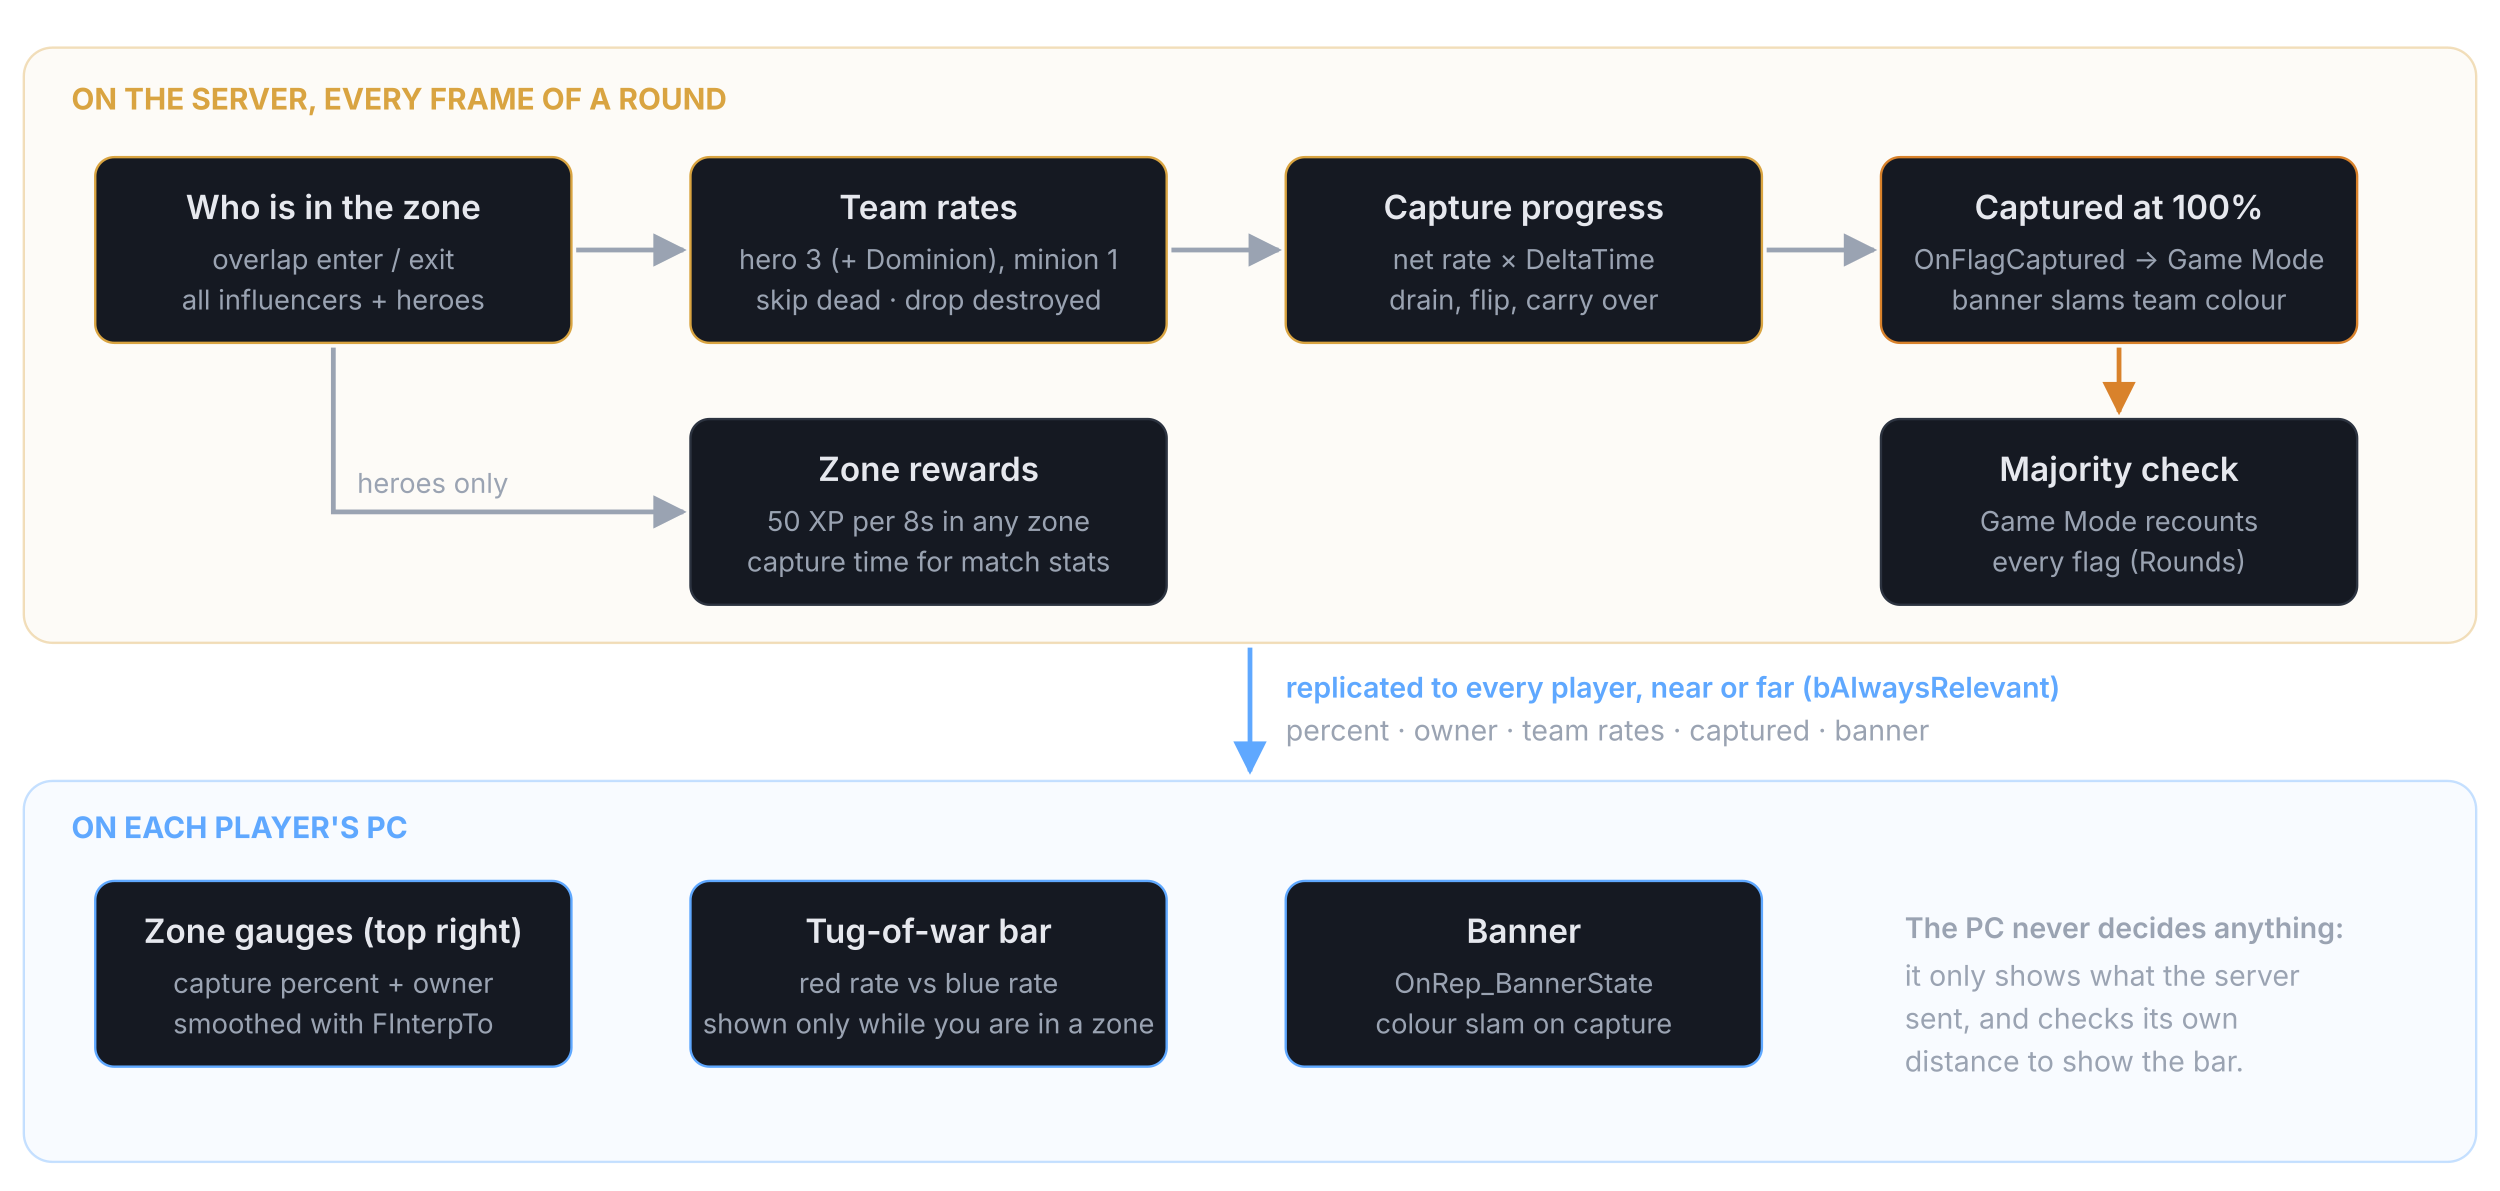
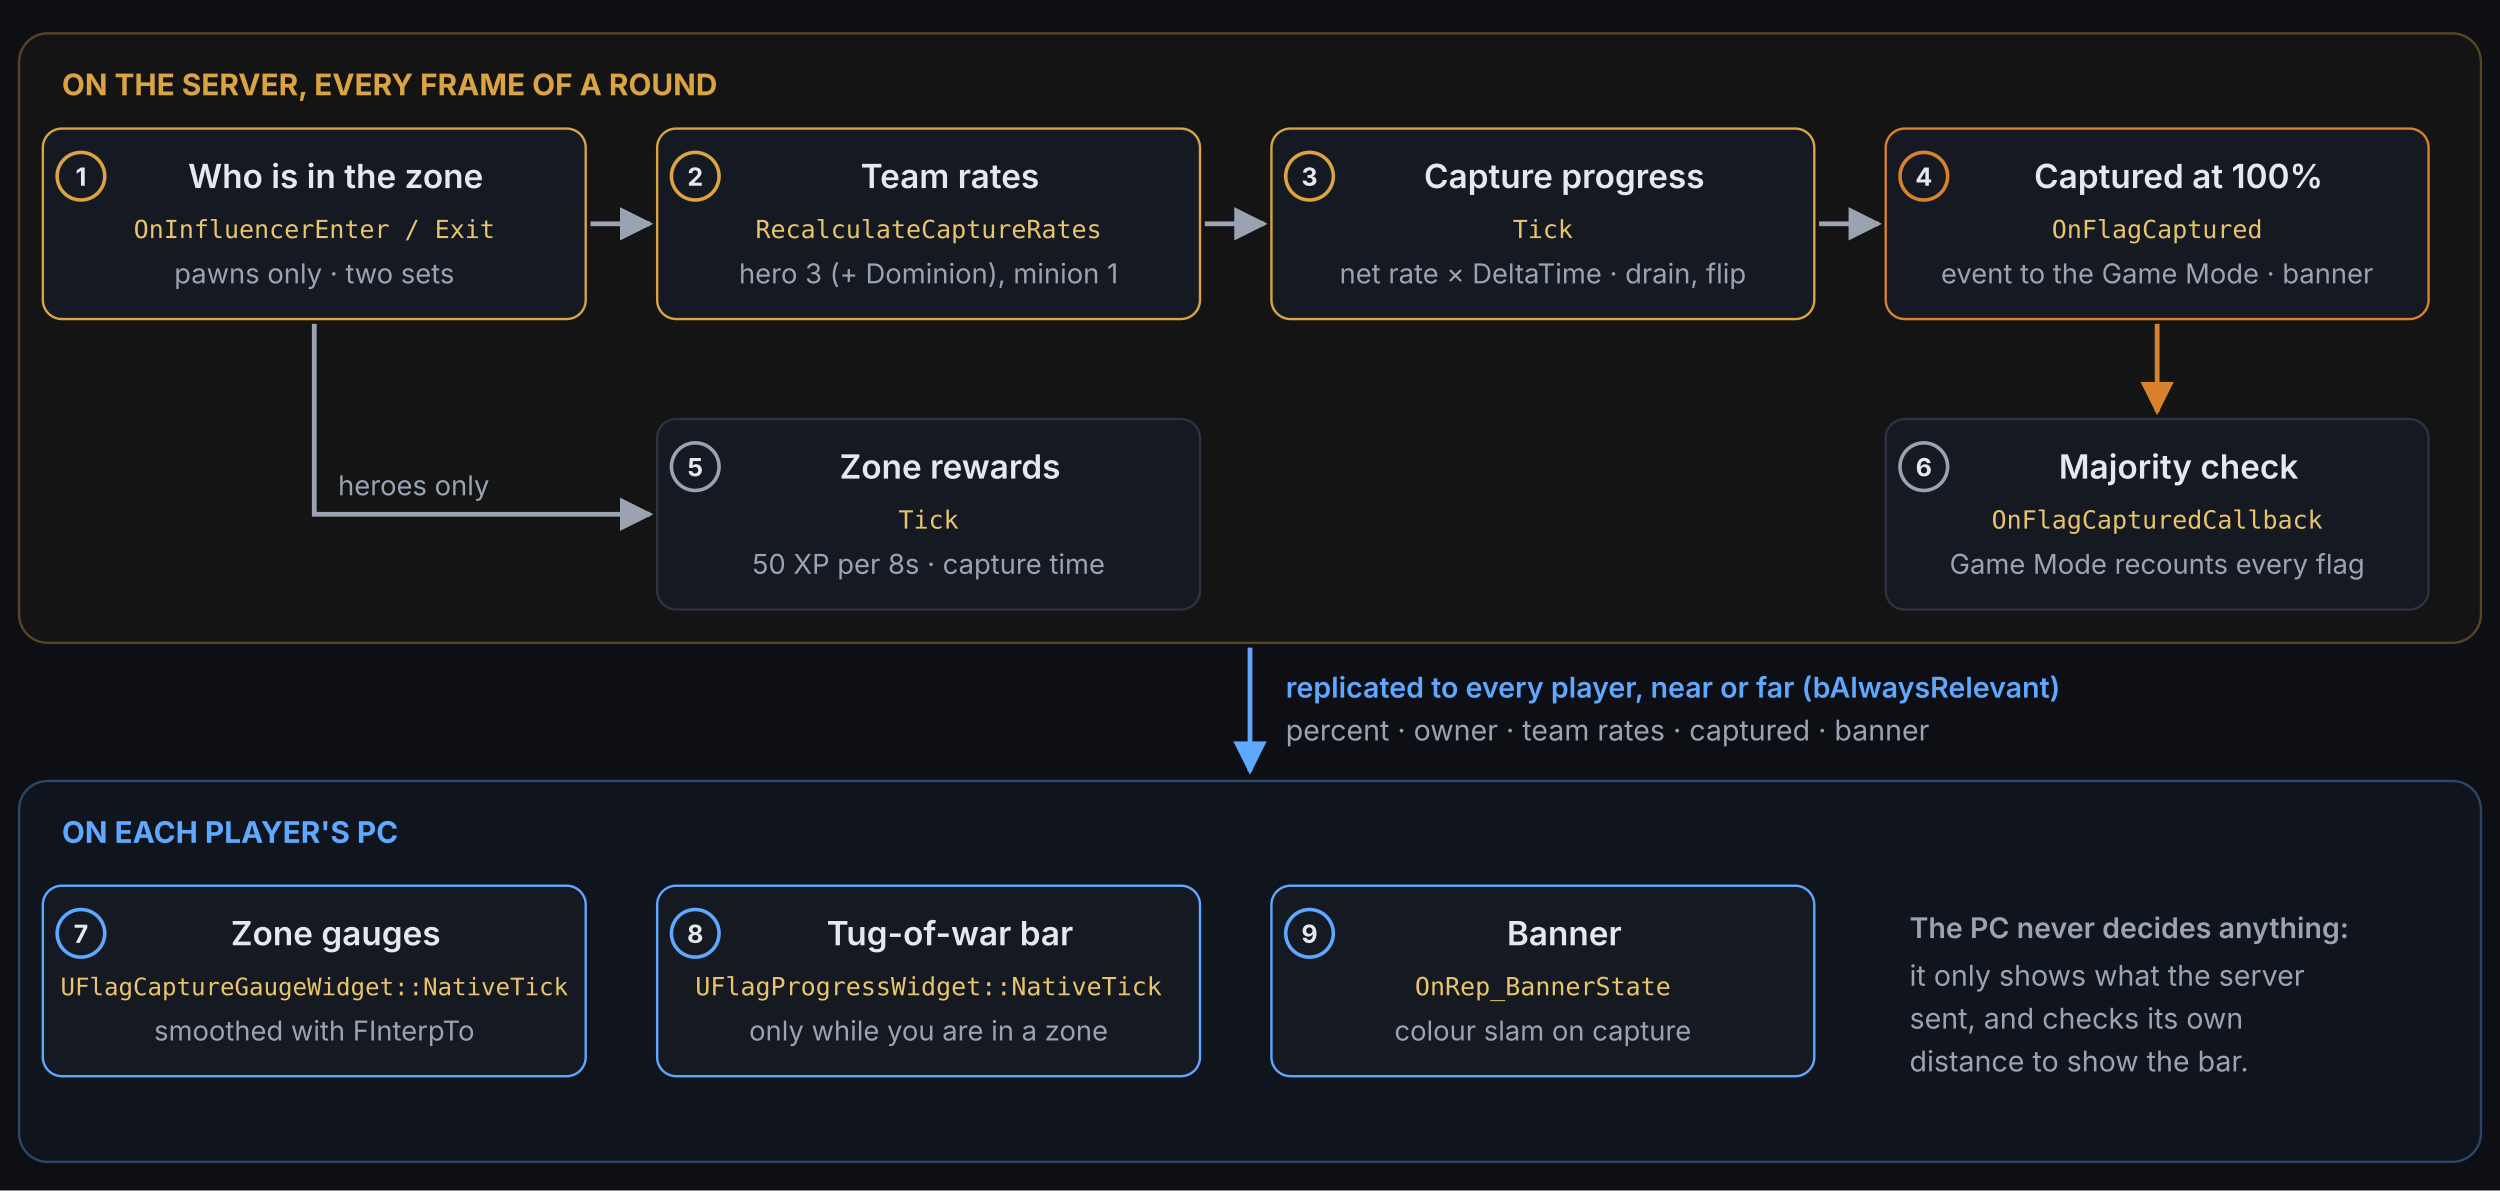
- <svg xmlns="http://www.w3.org/2000/svg" viewBox="0 0 1050 500" font-family="Inter, system-ui, Segoe UI, sans-serif" role="img" aria-label="Flag capture. On the server every frame: track who is in the zone, add up team rates with hero and minion weights, move capture progress by the net rate, and at 100 percent announce the capture to the Game Mode. Heroes in the zone earn XP. The flag replicates to every player, whose PCs show zone gauges, a tug-of-war bar and the banner.">
+ <svg xmlns="http://www.w3.org/2000/svg" viewBox="0 0 1050 500" font-family="Inter, system-ui, Segoe UI, sans-serif" role="img" aria-label="Flag capture in nine numbered steps. On the server every frame: 1 OnInfluencerEnter and Exit track who is in the zone, 2 RecalculateCaptureRates adds up team weights, 3 Tick moves capture progress, 4 at 100 percent OnFlagCaptured tells the Game Mode, 5 Tick also gives heroes in the zone XP and capture time, 6 OnFlagCapturedCallback recounts every flag. The flag replicates to every player, whose PCs show 7 the zone gauges, 8 the tug-of-war bar and 9 the banner. The table below lists every function.">
  <defs>
    <marker id="h9aa3b2" viewBox="0 0 10 10" refX="9" refY="5" markerWidth="7" markerHeight="7" orient="auto-start-reverse">
      <path d="M0 0 L10 5 L0 10 z" fill="#9aa3b2" />
    </marker>
    <marker id="hd9a441" viewBox="0 0 10 10" refX="9" refY="5" markerWidth="7" markerHeight="7" orient="auto-start-reverse">
      <path d="M0 0 L10 5 L0 10 z" fill="#d9a441" />
    </marker>
    <marker id="hd9822b" viewBox="0 0 10 10" refX="9" refY="5" markerWidth="7" markerHeight="7" orient="auto-start-reverse">
      <path d="M0 0 L10 5 L0 10 z" fill="#d9822b" />
    </marker>
    <marker id="h5fa8ff" viewBox="0 0 10 10" refX="9" refY="5" markerWidth="7" markerHeight="7" orient="auto-start-reverse">
      <path d="M0 0 L10 5 L0 10 z" fill="#5fa8ff" />
    </marker>
  </defs>
-   <rect x="10" y="20" width="1030" height="250" rx="12" fill="rgba(217,164,65,0.04)" stroke="rgba(217,164,65,0.35)" />
-   <text x="30" y="46" font-size="12.5" fill="#d9a441" font-weight="700" text-anchor="start">ON THE SERVER, EVERY FRAME OF A ROUND</text>
-   <rect x="40" y="66" width="200" height="78" rx="8" fill="#151922" stroke="#d9a441" />
-   <text x="140.0" y="92" font-size="14" fill="#e6e8ee" font-weight="600" text-anchor="middle">Who is in the zone</text>
-   <text x="140.0" y="113" font-size="11.5" fill="#9aa3b2" font-weight="400" text-anchor="middle">overlap enter / exit</text>
-   <text x="140.0" y="130" font-size="11.5" fill="#9aa3b2" font-weight="400" text-anchor="middle">all influencers + heroes</text>
-   <rect x="290" y="66" width="200" height="78" rx="8" fill="#151922" stroke="#d9a441" />
-   <text x="390.0" y="92" font-size="14" fill="#e6e8ee" font-weight="600" text-anchor="middle">Team rates</text>
-   <text x="390.0" y="113" font-size="11.5" fill="#9aa3b2" font-weight="400" text-anchor="middle">hero 3 (+ Dominion), minion 1</text>
-   <text x="390.0" y="130" font-size="11.5" fill="#9aa3b2" font-weight="400" text-anchor="middle">skip dead · drop destroyed</text>
-   <rect x="540" y="66" width="200" height="78" rx="8" fill="#151922" stroke="#d9a441" />
-   <text x="640.0" y="92" font-size="14" fill="#e6e8ee" font-weight="600" text-anchor="middle">Capture progress</text>
-   <text x="640.0" y="113" font-size="11.5" fill="#9aa3b2" font-weight="400" text-anchor="middle">net rate × DeltaTime</text>
-   <text x="640.0" y="130" font-size="11.5" fill="#9aa3b2" font-weight="400" text-anchor="middle">drain, flip, carry over</text>
-   <rect x="790" y="66" width="200" height="78" rx="8" fill="#151922" stroke="#d9822b" />
-   <text x="890.0" y="92" font-size="14" fill="#e6e8ee" font-weight="600" text-anchor="middle">Captured at 100%</text>
-   <text x="890.0" y="113" font-size="11.5" fill="#9aa3b2" font-weight="400" text-anchor="middle">OnFlagCaptured → Game Mode</text>
-   <text x="890.0" y="130" font-size="11.5" fill="#9aa3b2" font-weight="400" text-anchor="middle">banner slams team colour</text>
-   <path d="M242 105.0 L287 105.0" fill="none" stroke="#9aa3b2" stroke-width="2" marker-end="url(#h9aa3b2)" />
-   <path d="M492 105.0 L537 105.0" fill="none" stroke="#9aa3b2" stroke-width="2" marker-end="url(#h9aa3b2)" />
-   <path d="M742 105.0 L787 105.0" fill="none" stroke="#9aa3b2" stroke-width="2" marker-end="url(#h9aa3b2)" />
-   <rect x="290" y="176" width="200" height="78" rx="8" fill="#151922" stroke="#2c3340" />
-   <text x="390.0" y="202" font-size="14" fill="#e6e8ee" font-weight="600" text-anchor="middle">Zone rewards</text>
-   <text x="390.0" y="223" font-size="11.5" fill="#9aa3b2" font-weight="400" text-anchor="middle">50 XP per 8s in any zone</text>
-   <text x="390.0" y="240" font-size="11.5" fill="#9aa3b2" font-weight="400" text-anchor="middle">capture time for match stats</text>
-   <path d="M140.0 146 L140.0 215.0 L287 215.0" fill="none" stroke="#9aa3b2" stroke-width="2" marker-end="url(#h9aa3b2)" />
-   <text x="150.0" y="207.0" font-size="11.5" fill="#9aa3b2" font-weight="400" text-anchor="start">heroes only</text>
-   <rect x="790" y="176" width="200" height="78" rx="8" fill="#151922" stroke="#2c3340" />
-   <text x="890.0" y="202" font-size="14" fill="#e6e8ee" font-weight="600" text-anchor="middle">Majority check</text>
-   <text x="890.0" y="223" font-size="11.5" fill="#9aa3b2" font-weight="400" text-anchor="middle">Game Mode recounts</text>
-   <text x="890.0" y="240" font-size="11.5" fill="#9aa3b2" font-weight="400" text-anchor="middle">every flag (Rounds)</text>
-   <path d="M890.0 146 L890.0 173" fill="none" stroke="#d9822b" stroke-width="2" marker-end="url(#hd9822b)" />
+   <rect width="100%" height="100%" fill="#0d0f14" />
+   <rect x="8" y="14" width="1034" height="256" rx="12" fill="rgba(217,164,65,0.04)" stroke="rgba(217,164,65,0.35)" />
+   <text x="26" y="40" font-size="12.5" fill="#d9a441" font-weight="700" text-anchor="start">ON THE SERVER, EVERY FRAME OF A ROUND</text>
+   <rect x="18" y="54" width="228" height="80" rx="8" fill="#151922" stroke="#d9a441" />
+   <circle cx="34" cy="74" r="10" fill="none" stroke="#d9a441" stroke-width="1.5" />
+   <text x="34" y="78" font-size="10.5" fill="#e6e8ee" font-weight="700" text-anchor="middle">1</text>
+   <text x="141.0" y="79" font-size="14" fill="#e6e8ee" font-weight="600" text-anchor="middle">Who is in the zone</text>
+   <text x="132.0" y="100" font-size="10.5" fill="#e9c46a" font-weight="500" text-anchor="middle" font-family="JetBrains Mono, Consolas, monospace">OnInfluencerEnter / Exit</text>
+   <text x="132.0" y="119" font-size="11.5" fill="#9aa3b2" font-weight="400" text-anchor="middle">pawns only · two sets</text>
+   <rect x="276" y="54" width="228" height="80" rx="8" fill="#151922" stroke="#d9a441" />
+   <circle cx="292" cy="74" r="10" fill="none" stroke="#d9a441" stroke-width="1.5" />
+   <text x="292" y="78" font-size="10.5" fill="#e6e8ee" font-weight="700" text-anchor="middle">2</text>
+   <text x="399.0" y="79" font-size="14" fill="#e6e8ee" font-weight="600" text-anchor="middle">Team rates</text>
+   <text x="390.0" y="100" font-size="10.5" fill="#e9c46a" font-weight="500" text-anchor="middle" font-family="JetBrains Mono, Consolas, monospace">RecalculateCaptureRates</text>
+   <text x="390.0" y="119" font-size="11.5" fill="#9aa3b2" font-weight="400" text-anchor="middle">hero 3 (+ Dominion), minion 1</text>
+   <rect x="534" y="54" width="228" height="80" rx="8" fill="#151922" stroke="#d9a441" />
+   <circle cx="550" cy="74" r="10" fill="none" stroke="#d9a441" stroke-width="1.5" />
+   <text x="550" y="78" font-size="10.5" fill="#e6e8ee" font-weight="700" text-anchor="middle">3</text>
+   <text x="657.0" y="79" font-size="14" fill="#e6e8ee" font-weight="600" text-anchor="middle">Capture progress</text>
+   <text x="648.0" y="100" font-size="10.5" fill="#e9c46a" font-weight="500" text-anchor="middle" font-family="JetBrains Mono, Consolas, monospace">Tick</text>
+   <text x="648.0" y="119" font-size="11.5" fill="#9aa3b2" font-weight="400" text-anchor="middle">net rate × DeltaTime · drain, flip</text>
+   <rect x="792" y="54" width="228" height="80" rx="8" fill="#151922" stroke="#d9822b" />
+   <circle cx="808" cy="74" r="10" fill="none" stroke="#d9822b" stroke-width="1.5" />
+   <text x="808" y="78" font-size="10.5" fill="#e6e8ee" font-weight="700" text-anchor="middle">4</text>
+   <text x="915.0" y="79" font-size="14" fill="#e6e8ee" font-weight="600" text-anchor="middle">Captured at 100%</text>
+   <text x="906.0" y="100" font-size="10.5" fill="#e9c46a" font-weight="500" text-anchor="middle" font-family="JetBrains Mono, Consolas, monospace">OnFlagCaptured</text>
+   <text x="906.0" y="119" font-size="11.5" fill="#9aa3b2" font-weight="400" text-anchor="middle">event to the Game Mode · banner</text>
+   <path d="M248 94.0 L273 94.0" fill="none" stroke="#9aa3b2" stroke-width="2" marker-end="url(#h9aa3b2)" />
+   <path d="M506 94.0 L531 94.0" fill="none" stroke="#9aa3b2" stroke-width="2" marker-end="url(#h9aa3b2)" />
+   <path d="M764 94.0 L789 94.0" fill="none" stroke="#9aa3b2" stroke-width="2" marker-end="url(#h9aa3b2)" />
+   <rect x="276" y="176" width="228" height="80" rx="8" fill="#151922" stroke="#2c3340" />
+   <circle cx="292" cy="196" r="10" fill="none" stroke="#9aa3b2" stroke-width="1.5" />
+   <text x="292" y="200" font-size="10.5" fill="#e6e8ee" font-weight="700" text-anchor="middle">5</text>
+   <text x="399.0" y="201" font-size="14" fill="#e6e8ee" font-weight="600" text-anchor="middle">Zone rewards</text>
+   <text x="390.0" y="222" font-size="10.5" fill="#e9c46a" font-weight="500" text-anchor="middle" font-family="JetBrains Mono, Consolas, monospace">Tick</text>
+   <text x="390.0" y="241" font-size="11.5" fill="#9aa3b2" font-weight="400" text-anchor="middle">50 XP per 8s · capture time</text>
+   <path d="M132.0 136 L132.0 216.0 L273 216.0" fill="none" stroke="#9aa3b2" stroke-width="2" marker-end="url(#h9aa3b2)" />
+   <text x="142.0" y="208.0" font-size="11.5" fill="#9aa3b2" font-weight="400" text-anchor="start">heroes only</text>
+   <rect x="792" y="176" width="228" height="80" rx="8" fill="#151922" stroke="#2c3340" />
+   <circle cx="808" cy="196" r="10" fill="none" stroke="#9aa3b2" stroke-width="1.5" />
+   <text x="808" y="200" font-size="10.5" fill="#e6e8ee" font-weight="700" text-anchor="middle">6</text>
+   <text x="915.0" y="201" font-size="14" fill="#e6e8ee" font-weight="600" text-anchor="middle">Majority check</text>
+   <text x="906.0" y="222" font-size="10.5" fill="#e9c46a" font-weight="500" text-anchor="middle" font-family="JetBrains Mono, Consolas, monospace">OnFlagCapturedCallback</text>
+   <text x="906.0" y="241" font-size="11.5" fill="#9aa3b2" font-weight="400" text-anchor="middle">Game Mode recounts every flag</text>
+   <path d="M906.0 136 L906.0 173" fill="none" stroke="#d9822b" stroke-width="2" marker-end="url(#hd9822b)" />
  <path d="M525 272 L525 324" fill="none" stroke="#5fa8ff" stroke-width="2" marker-end="url(#h5fa8ff)" />
  <text x="540" y="293" font-size="12" fill="#5fa8ff" font-weight="600" text-anchor="start">replicated to every player, near or far (bAlwaysRelevant)</text>
  <text x="540" y="311" font-size="12" fill="#9aa3b2" font-weight="400" text-anchor="start">percent · owner · team rates · captured · banner</text>
-   <rect x="10" y="328" width="1030" height="160" rx="12" fill="rgba(95,168,255,0.04)" stroke="rgba(95,168,255,0.35)" />
-   <text x="30" y="352" font-size="12.5" fill="#5fa8ff" font-weight="700" text-anchor="start">ON EACH PLAYER'S PC</text>
-   <rect x="40" y="370" width="200" height="78" rx="8" fill="#151922" stroke="#5fa8ff" />
-   <text x="140.0" y="396" font-size="14" fill="#e6e8ee" font-weight="600" text-anchor="middle">Zone gauges (top right)</text>
-   <text x="140.0" y="417" font-size="11.5" fill="#9aa3b2" font-weight="400" text-anchor="middle">capture percent + owner</text>
-   <text x="140.0" y="434" font-size="11.5" fill="#9aa3b2" font-weight="400" text-anchor="middle">smoothed with FInterpTo</text>
-   <rect x="290" y="370" width="200" height="78" rx="8" fill="#151922" stroke="#5fa8ff" />
-   <text x="390.0" y="396" font-size="14" fill="#e6e8ee" font-weight="600" text-anchor="middle">Tug-of-war bar</text>
-   <text x="390.0" y="417" font-size="11.5" fill="#9aa3b2" font-weight="400" text-anchor="middle">red rate vs blue rate</text>
-   <text x="390.0" y="434" font-size="11.5" fill="#9aa3b2" font-weight="400" text-anchor="middle">shown only while you are in a zone</text>
-   <rect x="540" y="370" width="200" height="78" rx="8" fill="#151922" stroke="#5fa8ff" />
-   <text x="640.0" y="396" font-size="14" fill="#e6e8ee" font-weight="600" text-anchor="middle">Banner</text>
-   <text x="640.0" y="417" font-size="11.5" fill="#9aa3b2" font-weight="400" text-anchor="middle">OnRep_BannerState</text>
-   <text x="640.0" y="434" font-size="11.5" fill="#9aa3b2" font-weight="400" text-anchor="middle">colour slam on capture</text>
-   <text x="800" y="394" font-size="12" fill="#9aa3b2" font-weight="600" text-anchor="start">The PC never decides anything:</text>
-   <text x="800" y="414" font-size="12" fill="#9aa3b2" font-weight="400" text-anchor="start">it only shows what the server</text>
-   <text x="800" y="432" font-size="12" fill="#9aa3b2" font-weight="400" text-anchor="start">sent, and checks its own</text>
-   <text x="800" y="450" font-size="12" fill="#9aa3b2" font-weight="400" text-anchor="start">distance to show the bar.</text>
+   <rect x="8" y="328" width="1034" height="160" rx="12" fill="rgba(95,168,255,0.04)" stroke="rgba(95,168,255,0.35)" />
+   <text x="26" y="354" font-size="12.5" fill="#5fa8ff" font-weight="700" text-anchor="start">ON EACH PLAYER'S PC</text>
+   <rect x="18" y="372" width="228" height="80" rx="8" fill="#151922" stroke="#5fa8ff" />
+   <circle cx="34" cy="392" r="10" fill="none" stroke="#5fa8ff" stroke-width="1.5" />
+   <text x="34" y="396" font-size="10.5" fill="#e6e8ee" font-weight="700" text-anchor="middle">7</text>
+   <text x="141.0" y="397" font-size="14" fill="#e6e8ee" font-weight="600" text-anchor="middle">Zone gauges</text>
+   <text x="132.0" y="418" font-size="10.117" fill="#e9c46a" font-weight="500" text-anchor="middle" font-family="JetBrains Mono, Consolas, monospace">UFlagCaptureGaugeWidget::NativeTick</text>
+   <text x="132.0" y="437" font-size="11.5" fill="#9aa3b2" font-weight="400" text-anchor="middle">smoothed with FInterpTo</text>
+   <rect x="276" y="372" width="228" height="80" rx="8" fill="#151922" stroke="#5fa8ff" />
+   <circle cx="292" cy="392" r="10" fill="none" stroke="#5fa8ff" stroke-width="1.5" />
+   <text x="292" y="396" font-size="10.5" fill="#e6e8ee" font-weight="700" text-anchor="middle">8</text>
+   <text x="399.0" y="397" font-size="14" fill="#e6e8ee" font-weight="600" text-anchor="middle">Tug-of-war bar</text>
+   <text x="390.0" y="418" font-size="10.5" fill="#e9c46a" font-weight="500" text-anchor="middle" font-family="JetBrains Mono, Consolas, monospace">UFlagProgressWidget::NativeTick</text>
+   <text x="390.0" y="437" font-size="11.5" fill="#9aa3b2" font-weight="400" text-anchor="middle">only while you are in a zone</text>
+   <rect x="534" y="372" width="228" height="80" rx="8" fill="#151922" stroke="#5fa8ff" />
+   <circle cx="550" cy="392" r="10" fill="none" stroke="#5fa8ff" stroke-width="1.5" />
+   <text x="550" y="396" font-size="10.5" fill="#e6e8ee" font-weight="700" text-anchor="middle">9</text>
+   <text x="657.0" y="397" font-size="14" fill="#e6e8ee" font-weight="600" text-anchor="middle">Banner</text>
+   <text x="648.0" y="418" font-size="10.5" fill="#e9c46a" font-weight="500" text-anchor="middle" font-family="JetBrains Mono, Consolas, monospace">OnRep_BannerState</text>
+   <text x="648.0" y="437" font-size="11.5" fill="#9aa3b2" font-weight="400" text-anchor="middle">colour slam on capture</text>
+   <text x="802" y="394" font-size="12" fill="#9aa3b2" font-weight="600" text-anchor="start">The PC never decides anything:</text>
+   <text x="802" y="414" font-size="12" fill="#9aa3b2" font-weight="400" text-anchor="start">it only shows what the server</text>
+   <text x="802" y="432" font-size="12" fill="#9aa3b2" font-weight="400" text-anchor="start">sent, and checks its own</text>
+   <text x="802" y="450" font-size="12" fill="#9aa3b2" font-weight="400" text-anchor="start">distance to show the bar.</text>
</svg>
